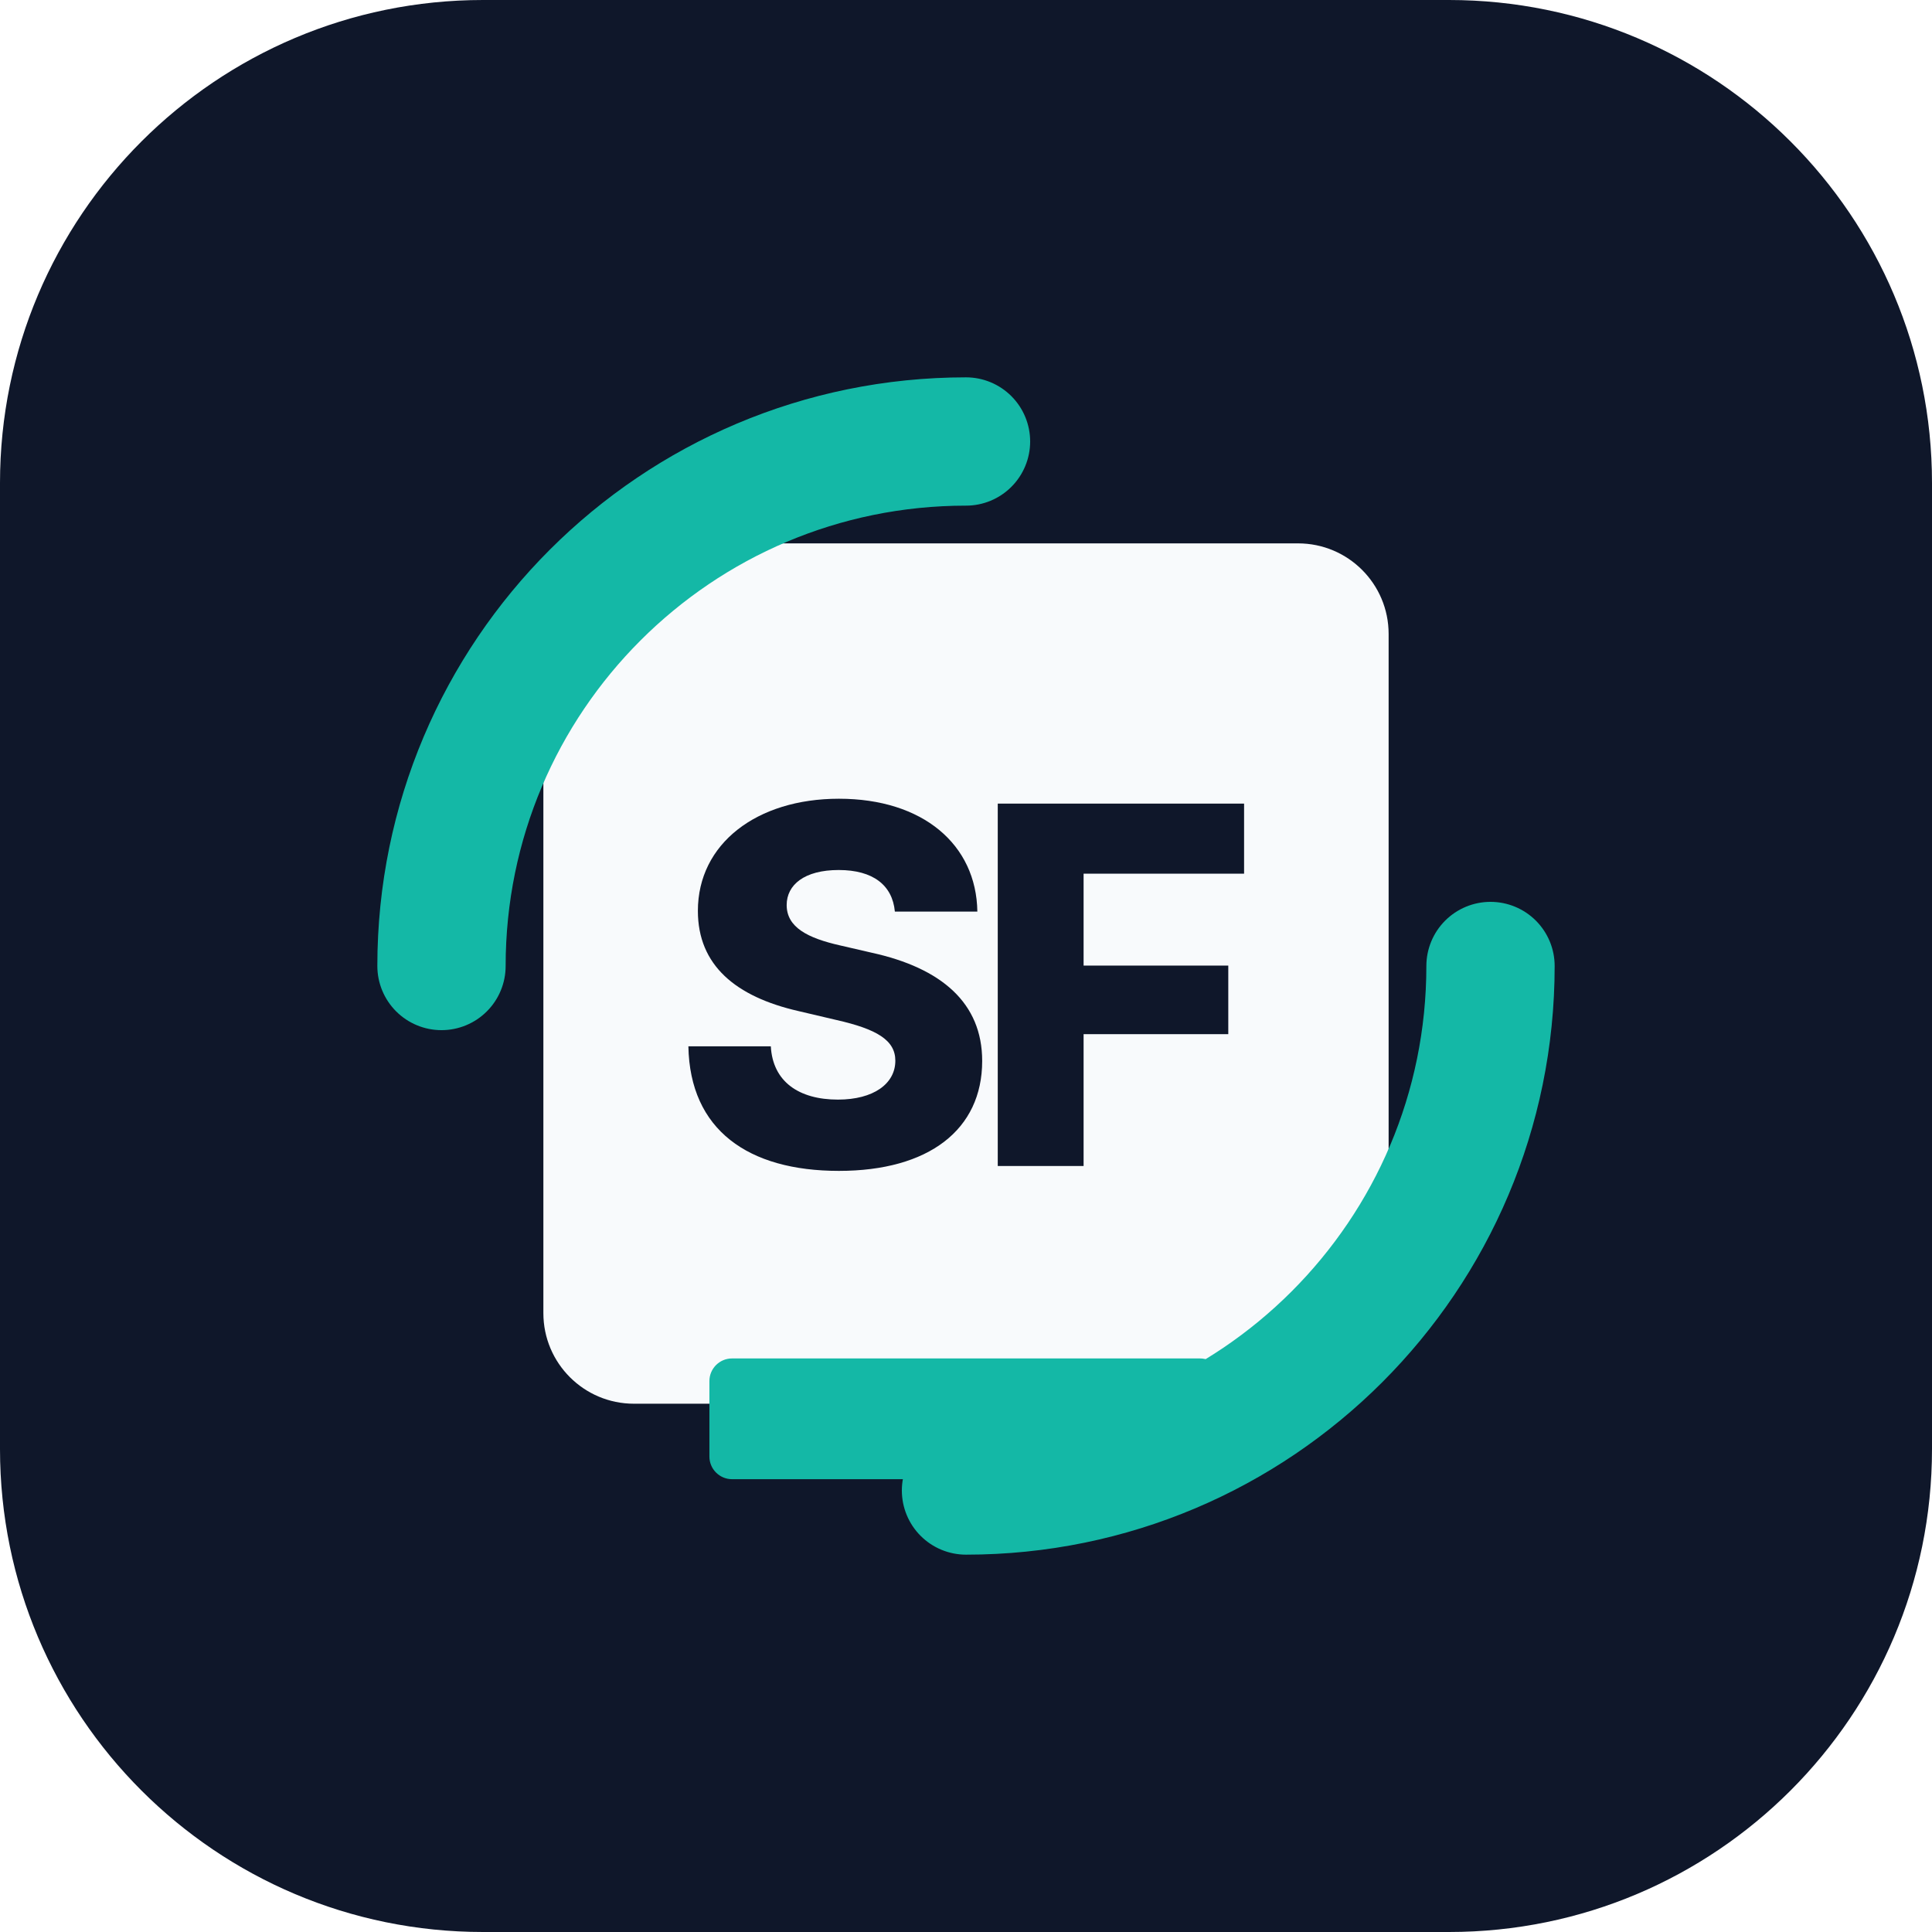
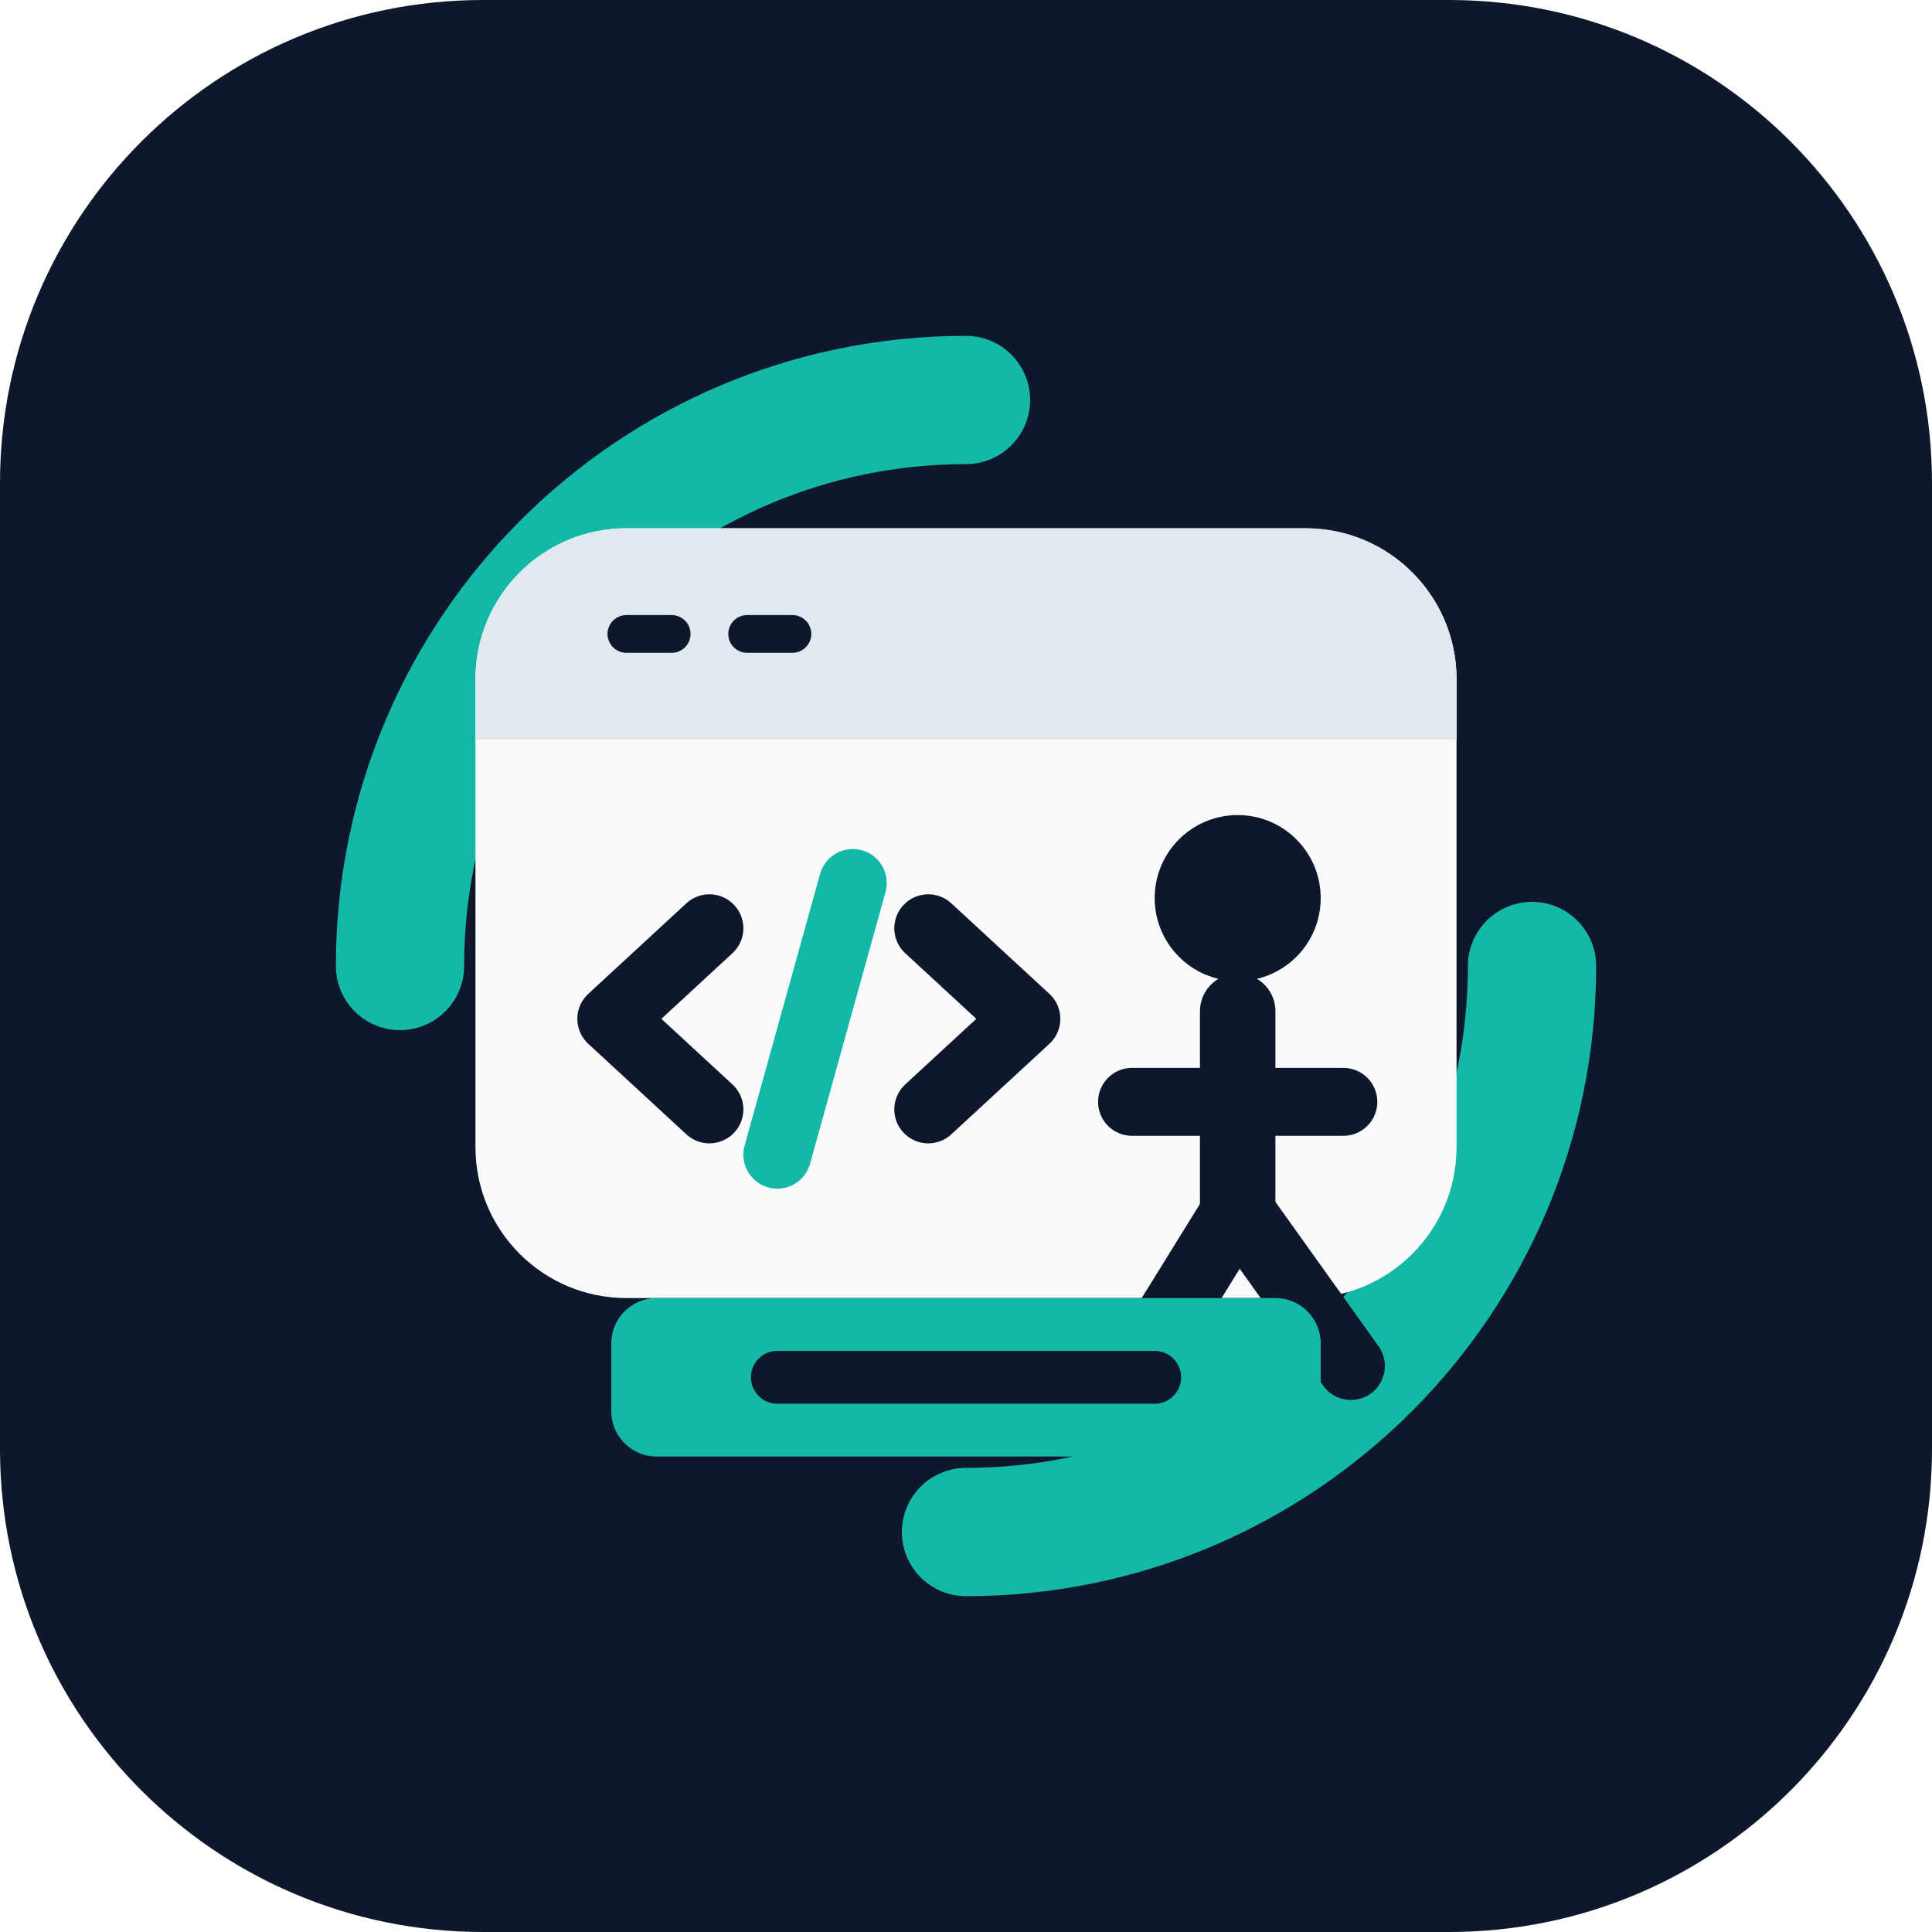
<svg xmlns="http://www.w3.org/2000/svg" width="512" height="512" viewBox="0 0 512 512" fill="none">
  <rect width="512" height="512" rx="128" fill="#0F172A" />
-   <path d="M144 348V168C144 154.745 154.745 144 168 144H344C357.255 144 368 154.745 368 168V348C368 361.255 357.255 372 344 372H168C154.745 372 144 361.255 144 348Z" fill="#F8FAFC" />
-   <text x="256" y="309" text-anchor="middle" font-family="Avenir Next, Inter, system-ui, sans-serif" font-size="132" font-weight="800" letter-spacing="-8" fill="#0F172A">SF</text>
-   <path d="M188 366C188 362.686 190.686 360 194 360H318C321.314 360 324 362.686 324 366V386C324 389.314 321.314 392 318 392H194C190.686 392 188 389.314 188 386V366Z" fill="#14B8A6" />
-   <path d="M395 256C395 332.768 332.768 395 256 395" stroke="#14B8A6" stroke-width="34" stroke-linecap="round" />
-   <path d="M117 256C117 179.232 179.232 117 256 117" stroke="#14B8A6" stroke-width="34" stroke-linecap="round" />
+   <path d="M106 256C106 173.157 173.157 106 256 106" stroke="#14B8A6" stroke-width="34" stroke-linecap="round" />
+   <path d="M406 256C406 338.843 338.843 406 256 406" stroke="#14B8A6" stroke-width="34" stroke-linecap="round" />
+   <path d="M126 180C126 157.909 143.909 140 166 140H346C368.091 140 386 157.909 386 180V304C386 326.091 368.091 344 346 344H166C143.909 344 126 326.091 126 304V180Z" fill="#F8FAFC" />
+   <path d="M126 180C126 157.909 143.909 140 166 140H346C368.091 140 386 157.909 386 180V196H126V180Z" fill="#E2E8F0" />
+   <path d="M166 168H178" stroke="#0F172A" stroke-width="10" stroke-linecap="round" />
+   <path d="M198 168H210" stroke="#0F172A" stroke-width="10" stroke-linecap="round" />
+   <path d="M188 246L162 270L188 294" stroke="#0F172A" stroke-width="18" stroke-linecap="round" stroke-linejoin="round" />
+   <path d="M246 246L272 270L246 294" stroke="#0F172A" stroke-width="18" stroke-linecap="round" stroke-linejoin="round" />
+   <path d="M226 234L206 306" stroke="#14B8A6" stroke-width="18" stroke-linecap="round" />
+   <circle cx="328" cy="238" r="22" fill="#0F172A" />
+   <path d="M328 268V320" stroke="#0F172A" stroke-width="20" stroke-linecap="round" />
+   <path d="M300 292H356" stroke="#0F172A" stroke-width="18" stroke-linecap="round" />
+   <path d="M328 320L302 362" stroke="#0F172A" stroke-width="18" stroke-linecap="round" />
+   <path d="M328 320L358 362" stroke="#0F172A" stroke-width="18" stroke-linecap="round" />
+   <path d="M162 356C162 349.373 167.373 344 174 344H338C344.627 344 350 349.373 350 356V374C350 380.627 344.627 386 338 386H174C167.373 386 162 380.627 162 374V356Z" fill="#14B8A6" />
+   <path d="M206 365H306" stroke="#0F172A" stroke-width="14" stroke-linecap="round" />
</svg>
